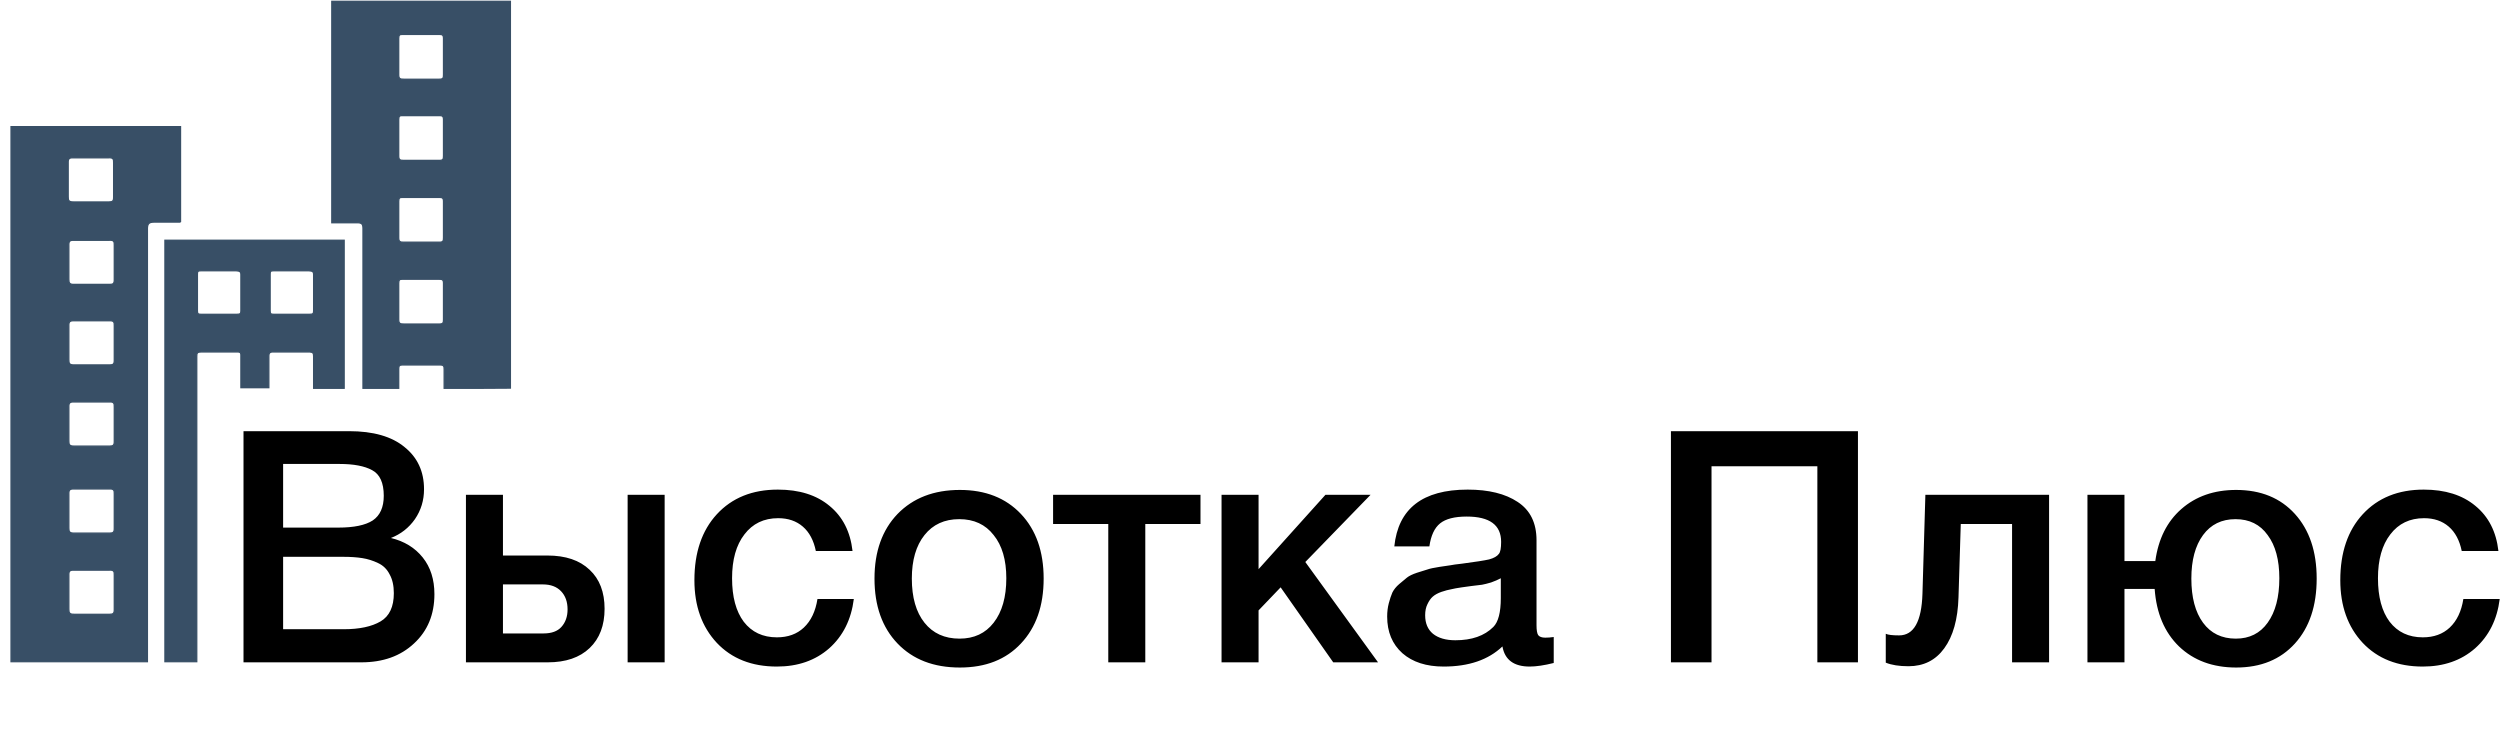
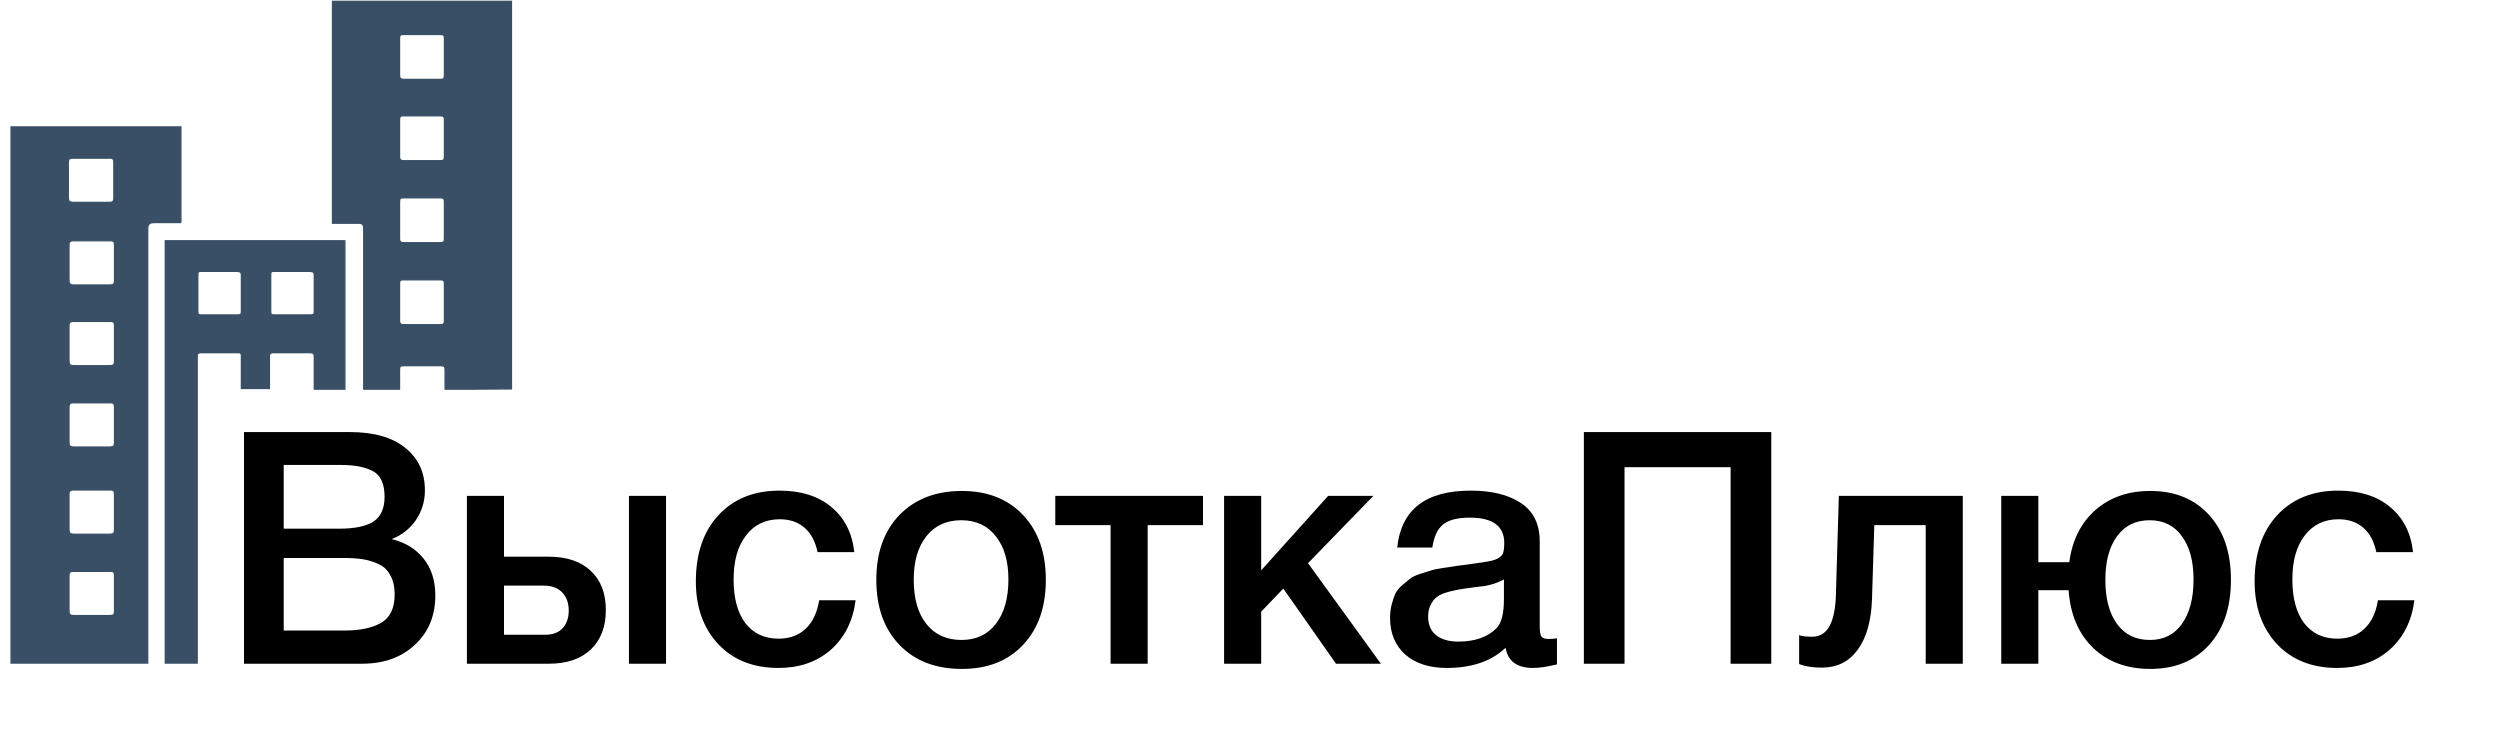
- <svg xmlns="http://www.w3.org/2000/svg" width="1925" height="568" viewBox="0 0 1925 568" fill="none">
-   <path d="M187.5 332H268.75C287.417 332 301.667 336.083 311.5 344.25C321.5 352.25 326.5 363.083 326.5 376.75C326.5 385.25 324.167 392.917 319.5 399.75C314.833 406.417 308.667 411.25 301 414.25C311.333 416.75 319.5 421.75 325.5 429.25C331.5 436.75 334.5 446.167 334.5 457.5C334.5 473.167 329.25 485.833 318.75 495.5C308.417 505.167 294.917 510 278.25 510H187.5V332ZM218 357.25V406.25H260.5C272.5 406.25 281.333 404.417 287 400.75C292.667 396.917 295.5 390.583 295.5 381.75C295.5 371.75 292.5 365.167 286.5 362C280.667 358.833 272.333 357.25 261.5 357.25H218ZM218 428.75V484.5H264.75C276.75 484.5 286.167 482.5 293 478.5C299.833 474.5 303.25 467.25 303.25 456.75C303.25 450.917 302.167 446.083 300 442.25C298 438.25 295 435.333 291 433.5C287.167 431.667 283.167 430.417 279 429.75C274.833 429.083 269.917 428.75 264.25 428.75H218ZM483.275 381H511.775V510H483.275V381ZM454.025 438.75C461.692 445.917 465.525 455.917 465.525 468.75C465.525 481.583 461.692 491.667 454.025 499C446.359 506.333 435.609 510 421.775 510H358.775V381H387.275V427.75H421.525C435.525 427.75 446.359 431.417 454.025 438.75ZM437.025 469.25C437.025 463.417 435.359 458.75 432.025 455.25C428.692 451.75 424.025 450 418.025 450H387.275V487.75H418.525C424.692 487.75 429.275 486.083 432.275 482.75C435.442 479.25 437.025 474.75 437.025 469.25ZM657.445 461.25C655.445 477.083 649.112 489.75 638.445 499.25C627.779 508.583 614.362 513.25 598.195 513.25C578.862 513.25 563.445 507.167 551.945 495C540.445 482.667 534.695 466.583 534.695 446.75C534.695 425.417 540.445 408.5 551.945 396C563.612 383.333 579.279 377 598.945 377C615.445 377 628.695 381.167 638.695 389.5C648.862 397.833 654.779 409.417 656.445 424.25H628.195C626.529 416.083 623.195 409.833 618.195 405.5C613.195 401.167 606.862 399 599.195 399C588.195 399 579.529 403.167 573.195 411.5C566.862 419.667 563.695 430.917 563.695 445.25C563.695 459.583 566.695 470.75 572.695 478.75C578.862 486.75 587.362 490.75 598.195 490.75C606.695 490.75 613.612 488.25 618.945 483.25C624.445 478.083 627.945 470.75 629.445 461.25H657.445ZM739.111 377.25C758.778 377.25 774.445 383.417 786.111 395.75C797.778 408.083 803.611 424.667 803.611 445.5C803.611 466.5 797.778 483.167 786.111 495.5C774.611 507.833 758.945 514 739.111 514C718.945 514 702.945 507.833 691.111 495.5C679.278 483.167 673.361 466.5 673.361 445.5C673.361 424.667 679.278 408.083 691.111 395.75C703.111 383.417 719.111 377.25 739.111 377.25ZM765.111 412C758.778 403.833 749.945 399.75 738.611 399.75C727.278 399.75 718.361 403.833 711.861 412C705.361 420.167 702.111 431.333 702.111 445.5C702.111 460 705.361 471.333 711.861 479.5C718.361 487.667 727.361 491.75 738.861 491.75C750.028 491.75 758.778 487.667 765.111 479.5C771.611 471.167 774.861 459.75 774.861 445.25C774.861 431.083 771.611 420 765.111 412ZM924.375 403.5H881.875V510H853.375V403.5H810.875V381H924.375V403.5ZM1061.09 510H1026.59L986.092 452.25L969.092 470V510H940.592V381H969.092V438.25L1020.59 381H1055.34L1005.09 432.75L1061.09 510ZM1073.62 420.75C1076.62 391.583 1095.45 377 1130.12 377C1146.29 377 1159.12 380.167 1168.62 386.5C1178.29 392.833 1183.12 402.667 1183.12 416V481.5C1183.12 485.167 1183.54 487.667 1184.37 489C1185.37 490.333 1187.2 491 1189.87 491C1191.87 491 1194.04 490.833 1196.37 490.5V510.5C1189.04 512.333 1182.87 513.25 1177.87 513.25C1165.7 513.25 1158.7 508.083 1156.87 497.75C1146.04 508.083 1130.95 513.25 1111.62 513.25C1098.29 513.25 1087.7 509.833 1079.87 503C1072.04 496 1068.12 486.583 1068.12 474.75C1068.12 471.083 1068.54 467.667 1069.37 464.5C1070.2 461.333 1071.12 458.583 1072.12 456.25C1073.29 453.917 1075.04 451.75 1077.37 449.75C1079.87 447.75 1081.87 446.083 1083.37 444.75C1085.04 443.417 1087.62 442.167 1091.12 441C1094.79 439.833 1097.45 439 1099.12 438.5C1100.95 437.833 1104.04 437.167 1108.37 436.5C1112.7 435.833 1115.54 435.417 1116.87 435.25C1118.37 434.917 1121.37 434.5 1125.87 434C1136.04 432.667 1142.95 431.583 1146.62 430.75C1150.29 429.75 1152.79 428.333 1154.12 426.5C1155.29 425.167 1155.87 422.083 1155.87 417.25C1155.87 404.25 1147.04 397.75 1129.37 397.75C1120.04 397.75 1113.2 399.5 1108.87 403C1104.54 406.5 1101.79 412.417 1100.62 420.75H1073.62ZM1155.62 445.25C1153.45 446.417 1150.95 447.5 1148.12 448.5C1145.29 449.333 1142.95 449.917 1141.12 450.25C1139.45 450.417 1136.7 450.75 1132.87 451.25C1129.2 451.75 1126.79 452.083 1125.62 452.25C1122.12 452.75 1119.37 453.25 1117.37 453.75C1115.37 454.083 1112.87 454.75 1109.87 455.75C1107.04 456.75 1104.79 458 1103.12 459.5C1101.62 460.833 1100.29 462.75 1099.12 465.25C1097.95 467.583 1097.37 470.417 1097.37 473.75C1097.37 479.917 1099.37 484.667 1103.37 488C1107.54 491.333 1113.29 493 1120.62 493C1133.29 493 1143.04 489.583 1149.87 482.75C1153.7 478.917 1155.62 471.5 1155.62 460.5V445.25ZM1430.62 332V510H1399.37V359H1317.87V510H1286.62V332H1430.62ZM1577.79 510H1549.29V403.5H1509.79L1508.04 460C1507.54 476.833 1503.87 489.917 1497.04 499.25C1490.37 508.417 1481.2 513 1469.54 513C1462.37 513 1456.54 512.083 1452.04 510.25V488C1453.7 488.833 1457.12 489.25 1462.29 489.25C1473.62 489.25 1479.62 478.583 1480.29 457.25L1482.54 381H1577.79V510ZM1721.84 377.25C1740.84 377.25 1755.92 383.417 1767.09 395.75C1778.26 408.083 1783.84 424.667 1783.84 445.5C1783.84 466.5 1778.26 483.167 1767.09 495.5C1755.92 507.833 1740.84 514 1721.84 514C1703.84 514 1689.17 508.583 1677.84 497.75C1666.67 486.917 1660.42 472.167 1659.09 453.5H1635.84V510H1607.34V381H1635.84V432H1659.59C1661.92 415 1668.59 401.667 1679.59 392C1690.76 382.167 1704.84 377.25 1721.84 377.25ZM1746.09 412C1740.26 403.833 1732.01 399.75 1721.34 399.75C1710.67 399.75 1702.34 403.833 1696.34 412C1690.34 420.167 1687.34 431.333 1687.34 445.5C1687.34 460 1690.34 471.333 1696.34 479.5C1702.34 487.667 1710.76 491.75 1721.59 491.75C1732.09 491.75 1740.26 487.667 1746.09 479.5C1752.09 471.167 1755.09 459.75 1755.09 445.25C1755.09 431.083 1752.09 420 1746.09 412ZM1924.78 461.25C1922.78 477.083 1916.45 489.75 1905.78 499.25C1895.11 508.583 1881.7 513.25 1865.53 513.25C1846.2 513.25 1830.78 507.167 1819.28 495C1807.78 482.667 1802.03 466.583 1802.03 446.75C1802.03 425.417 1807.78 408.5 1819.28 396C1830.95 383.333 1846.61 377 1866.28 377C1882.78 377 1896.03 381.167 1906.03 389.5C1916.2 397.833 1922.11 409.417 1923.78 424.25H1895.53C1893.86 416.083 1890.53 409.833 1885.53 405.5C1880.53 401.167 1874.2 399 1866.53 399C1855.53 399 1846.86 403.167 1840.53 411.5C1834.2 419.667 1831.03 430.917 1831.03 445.25C1831.03 459.583 1834.03 470.75 1840.03 478.75C1846.2 486.75 1854.7 490.75 1865.53 490.75C1874.03 490.75 1880.95 488.25 1886.28 483.25C1891.78 478.083 1895.28 470.75 1896.78 461.25H1924.78Z" fill="black" />
+ <svg xmlns="http://www.w3.org/2000/svg" width="1921" height="568" viewBox="0 0 1921 568" fill="none">
+   <path d="M187.5 332H268.75C287.417 332 301.667 336.083 311.5 344.25C321.5 352.25 326.5 363.083 326.5 376.75C326.5 385.25 324.167 392.917 319.5 399.75C314.833 406.417 308.667 411.25 301 414.25C311.333 416.75 319.5 421.75 325.5 429.25C331.5 436.75 334.5 446.167 334.5 457.5C334.5 473.167 329.25 485.833 318.75 495.5C308.417 505.167 294.917 510 278.25 510H187.5V332ZM218 357.25V406.25H260.5C272.5 406.25 281.333 404.417 287 400.75C292.667 396.917 295.5 390.583 295.5 381.75C295.5 371.75 292.5 365.167 286.5 362C280.667 358.833 272.333 357.25 261.5 357.25H218ZM218 428.75V484.5H264.75C276.75 484.5 286.167 482.5 293 478.5C299.833 474.5 303.25 467.25 303.25 456.75C303.25 450.917 302.167 446.083 300 442.25C298 438.25 295 435.333 291 433.5C287.167 431.667 283.167 430.417 279 429.75C274.833 429.083 269.917 428.75 264.25 428.75H218ZM483.275 381H511.775V510H483.275V381ZM454.025 438.75C461.692 445.917 465.525 455.917 465.525 468.75C465.525 481.583 461.692 491.667 454.025 499C446.359 506.333 435.609 510 421.775 510H358.775V381H387.275V427.75H421.525C435.525 427.75 446.359 431.417 454.025 438.75ZM437.025 469.25C437.025 463.417 435.359 458.75 432.025 455.25C428.692 451.75 424.025 450 418.025 450H387.275V487.75H418.525C424.692 487.75 429.275 486.083 432.275 482.75C435.442 479.25 437.025 474.75 437.025 469.25ZM657.445 461.25C655.445 477.083 649.112 489.75 638.445 499.25C627.779 508.583 614.362 513.25 598.195 513.25C578.862 513.25 563.445 507.167 551.945 495C540.445 482.667 534.695 466.583 534.695 446.75C534.695 425.417 540.445 408.5 551.945 396C563.612 383.333 579.279 377 598.945 377C615.445 377 628.695 381.167 638.695 389.5C648.862 397.833 654.779 409.417 656.445 424.25H628.195C626.529 416.083 623.195 409.833 618.195 405.5C613.195 401.167 606.862 399 599.195 399C588.195 399 579.529 403.167 573.195 411.5C566.862 419.667 563.695 430.917 563.695 445.25C563.695 459.583 566.695 470.75 572.695 478.75C578.862 486.75 587.362 490.75 598.195 490.75C606.695 490.75 613.612 488.25 618.945 483.25C624.445 478.083 627.945 470.75 629.445 461.25H657.445ZM739.111 377.25C758.778 377.25 774.445 383.417 786.111 395.75C797.778 408.083 803.611 424.667 803.611 445.5C803.611 466.5 797.778 483.167 786.111 495.5C774.611 507.833 758.945 514 739.111 514C718.945 514 702.945 507.833 691.111 495.5C679.278 483.167 673.361 466.5 673.361 445.5C673.361 424.667 679.278 408.083 691.111 395.75C703.111 383.417 719.111 377.25 739.111 377.25ZM765.111 412C758.778 403.833 749.945 399.75 738.611 399.75C727.278 399.75 718.361 403.833 711.861 412C705.361 420.167 702.111 431.333 702.111 445.5C702.111 460 705.361 471.333 711.861 479.5C718.361 487.667 727.361 491.75 738.861 491.75C750.028 491.75 758.778 487.667 765.111 479.5C771.611 471.167 774.861 459.75 774.861 445.25C774.861 431.083 771.611 420 765.111 412ZM924.375 403.5H881.875V510H853.375V403.5H810.875V381H924.375V403.5ZM1061.09 510H1026.59L986.092 452.25L969.092 470V510H940.592V381H969.092V438.25L1020.59 381H1055.34L1005.09 432.75L1061.09 510ZM1073.62 420.75C1076.62 391.583 1095.45 377 1130.12 377C1146.29 377 1159.12 380.167 1168.62 386.5C1178.29 392.833 1183.12 402.667 1183.12 416V481.5C1183.12 485.167 1183.54 487.667 1184.37 489C1185.37 490.333 1187.2 491 1189.87 491C1191.87 491 1194.04 490.833 1196.37 490.5V510.5C1189.04 512.333 1182.87 513.25 1177.87 513.25C1165.7 513.25 1158.7 508.083 1156.87 497.75C1146.04 508.083 1130.95 513.25 1111.62 513.25C1098.29 513.25 1087.7 509.833 1079.87 503C1072.04 496 1068.12 486.583 1068.12 474.75C1068.12 471.083 1068.54 467.667 1069.37 464.5C1070.2 461.333 1071.12 458.583 1072.12 456.25C1073.29 453.917 1075.04 451.75 1077.37 449.75C1079.87 447.75 1081.87 446.083 1083.37 444.75C1085.04 443.417 1087.62 442.167 1091.12 441C1094.79 439.833 1097.45 439 1099.12 438.5C1100.95 437.833 1104.04 437.167 1108.37 436.5C1112.7 435.833 1115.54 435.417 1116.87 435.25C1118.37 434.917 1121.37 434.5 1125.87 434C1136.04 432.667 1142.95 431.583 1146.62 430.75C1150.29 429.75 1152.79 428.333 1154.12 426.5C1155.29 425.167 1155.87 422.083 1155.87 417.25C1155.87 404.25 1147.04 397.75 1129.37 397.75C1120.04 397.75 1113.2 399.5 1108.87 403C1104.54 406.5 1101.79 412.417 1100.62 420.75H1073.62ZM1155.62 445.25C1153.45 446.417 1150.95 447.5 1148.12 448.5C1145.29 449.333 1142.95 449.917 1141.12 450.25C1139.45 450.417 1136.7 450.75 1132.87 451.25C1129.2 451.75 1126.79 452.083 1125.62 452.25C1122.12 452.75 1119.37 453.25 1117.37 453.75C1115.37 454.083 1112.87 454.75 1109.87 455.75C1107.04 456.75 1104.79 458 1103.12 459.5C1101.62 460.833 1100.29 462.75 1099.12 465.25C1097.95 467.583 1097.37 470.417 1097.37 473.75C1097.37 479.917 1099.37 484.667 1103.37 488C1107.54 491.333 1113.29 493 1120.62 493C1133.29 493 1143.04 489.583 1149.87 482.75C1153.7 478.917 1155.62 471.5 1155.62 460.5V445.25ZM1361.04 332V510H1329.79V359H1248.29V510H1217.04V332H1361.04ZM1508.21 510H1479.71V403.5H1440.21L1438.46 460C1437.96 476.833 1434.29 489.917 1427.46 499.25C1420.79 508.417 1411.62 513 1399.96 513C1392.79 513 1386.96 512.083 1382.46 510.25V488C1384.12 488.833 1387.54 489.25 1392.71 489.25C1404.04 489.25 1410.04 478.583 1410.71 457.25L1412.96 381H1508.21V510ZM1652.26 377.25C1671.26 377.25 1686.34 383.417 1697.51 395.75C1708.68 408.083 1714.26 424.667 1714.26 445.5C1714.26 466.5 1708.68 483.167 1697.51 495.5C1686.34 507.833 1671.26 514 1652.26 514C1634.26 514 1619.59 508.583 1608.26 497.75C1597.09 486.917 1590.84 472.167 1589.51 453.5H1566.26V510H1537.76V381H1566.26V432H1590.01C1592.34 415 1599.01 401.667 1610.01 392C1621.18 382.167 1635.26 377.25 1652.26 377.25ZM1676.51 412C1670.68 403.833 1662.43 399.75 1651.76 399.75C1641.09 399.75 1632.76 403.833 1626.76 412C1620.76 420.167 1617.76 431.333 1617.76 445.5C1617.76 460 1620.76 471.333 1626.76 479.5C1632.76 487.667 1641.18 491.75 1652.01 491.75C1662.51 491.75 1670.68 487.667 1676.51 479.5C1682.51 471.167 1685.51 459.75 1685.51 445.25C1685.51 431.083 1682.51 420 1676.51 412ZM1855.2 461.25C1853.2 477.083 1846.87 489.75 1836.2 499.25C1825.53 508.583 1812.12 513.25 1795.95 513.25C1776.62 513.25 1761.2 507.167 1749.7 495C1738.2 482.667 1732.45 466.583 1732.45 446.75C1732.45 425.417 1738.2 408.5 1749.7 396C1761.37 383.333 1777.03 377 1796.7 377C1813.2 377 1826.45 381.167 1836.45 389.5C1846.62 397.833 1852.53 409.417 1854.2 424.25H1825.95C1824.28 416.083 1820.95 409.833 1815.95 405.5C1810.95 401.167 1804.62 399 1796.95 399C1785.95 399 1777.28 403.167 1770.95 411.5C1764.62 419.667 1761.45 430.917 1761.45 445.25C1761.45 459.583 1764.45 470.75 1770.45 478.75C1776.62 486.75 1785.12 490.75 1795.95 490.75C1804.45 490.75 1811.37 488.25 1816.7 483.25C1822.2 478.083 1825.7 470.75 1827.2 461.25H1855.2Z" fill="black" />
  <path fill-rule="evenodd" clip-rule="evenodd" d="M113.5 509.5H8.5V97.5H139V171H119C114.803 170.999 113.717 172.083 113.5 175.5V509.5ZM83.5 121.5H56.5C53.16 121.365 52.378 122.331 52.5 125.5V151.5C52.485 154.352 52.97 155.548 56.5 155.5H84C86.598 155.487 87.614 154.925 87.5 151.5V125.5C87.613 122.455 87.156 121.256 83.5 121.5ZM84 185H57C53.66 184.865 52.878 185.831 53 189V215C52.985 217.852 53.47 219.048 57 219H84.5C87.098 218.987 88.114 218.425 88 215V189C88.113 185.955 87.656 184.756 84 185ZM84 247H57C53.66 246.865 52.878 247.831 53 251V277C52.985 279.852 53.47 281.048 57 281H84.5C87.098 280.987 88.114 280.425 88 277V251C88.113 247.955 87.656 246.756 84 247ZM84 309.5H57C53.66 309.365 52.878 310.331 53 313.5V339.5C52.985 342.352 53.47 343.548 57 343.5H84.5C87.098 343.487 88.114 342.925 88 339.5V313.5C88.113 310.455 87.656 309.256 84 309.5ZM84 376.5H57C53.66 376.365 52.878 377.331 53 380.5V406.5C52.985 409.352 53.47 410.548 57 410.5H84.5C87.098 410.487 88.114 409.925 88 406.5V380.5C88.113 377.455 87.656 376.256 84 376.5ZM84 439H57C53.66 438.865 52.878 439.831 53 443V469C52.985 471.852 53.47 473.048 57 473H84.5C87.098 472.987 88.114 472.425 88 469V443C88.113 439.955 87.656 438.756 84 439Z" fill="#384F66" />
  <path d="M139 171V97.5H8.5V509.5H113.5V175.5C113.717 172.083 114.803 170.999 119 171M139 171C139 171 126.81 171 119 171M139 171H119M56.5 121.5H83.5C87.156 121.256 87.613 122.455 87.5 125.5V151.5C87.614 154.925 86.598 155.487 84 155.5H56.5C52.97 155.548 52.485 154.352 52.5 151.5V125.5C52.378 122.331 53.16 121.365 56.5 121.5ZM57 185H84C87.656 184.756 88.113 185.955 88 189V215C88.114 218.425 87.098 218.987 84.5 219H57C53.47 219.048 52.985 217.852 53 215V189C52.878 185.831 53.66 184.865 57 185ZM57 247H84C87.656 246.756 88.113 247.955 88 251V277C88.114 280.425 87.098 280.987 84.5 281H57C53.47 281.048 52.985 279.852 53 277V251C52.878 247.831 53.66 246.865 57 247ZM57 309.5H84C87.656 309.256 88.113 310.455 88 313.5V339.5C88.114 342.925 87.098 343.487 84.5 343.5H57C53.47 343.548 52.985 342.352 53 339.5V313.5C52.878 310.331 53.66 309.365 57 309.5ZM57 376.5H84C87.656 376.256 88.113 377.455 88 380.5V406.5C88.114 409.925 87.098 410.487 84.5 410.5H57C53.47 410.548 52.985 409.352 53 406.5V380.5C52.878 377.331 53.66 376.365 57 376.5ZM57 439H84C87.656 438.756 88.113 439.955 88 443V469C88.114 472.425 87.098 472.987 84.5 473H57C53.47 473.048 52.985 471.852 53 469V443C52.878 439.831 53.66 438.865 57 439Z" stroke="#384F66" />
  <path fill-rule="evenodd" clip-rule="evenodd" d="M127 509.5V185H265V299H241.5V274.5C241.538 271.993 241 271.115 238.5 271H211C207.742 270.842 206.953 271.686 207 274.5V298.5H185.5V274.5C185.633 272.035 185.306 271.135 183.5 271H155C152.171 270.966 151.372 271.701 151.5 274.5V509.5H127ZM182 208.5H154.5C152.295 208.405 151.927 209.246 152 211.5V239.5C152.036 241.45 152.557 242.025 154.5 242H182.5C184.95 242.058 185.486 241.413 185.5 239.5V211.5C185.511 209.158 184.585 208.655 182 208.5ZM238 208.5H210.5C208.295 208.405 207.927 209.246 208 211.5V239.5C208.036 241.45 208.557 242.025 210.5 242H238.5C240.95 242.058 241.486 241.413 241.5 239.5V211.5C241.511 209.158 240.585 208.655 238 208.5Z" fill="#384F66" stroke="#384F66" />
  <path fill-rule="evenodd" clip-rule="evenodd" d="M255.5 171.5V1H393V268V298.832C389.5 298.832 368.5 299 364.5 299H342V284.5C342.089 281.72 341.39 281.012 339 281H310C307.706 280.999 306.98 281.583 307 284V299H279.5V175.76C279.475 172.307 278.364 171.504 275 171.5H255.5ZM338 26.5H310C307.675 26.384 307.027 27.054 307 29.5V57.5C306.982 60.318 307.811 61.127 311 61H338C340.899 61.084 341.603 60.259 341.5 57.5V29.5C341.476 26.896 340.529 26.431 338 26.5ZM338 89H310C307.675 88.883 307.027 89.554 307 92V120C306.982 122.818 307.811 123.627 311 123.5H338C340.899 123.584 341.603 122.759 341.5 120V92C341.476 89.396 340.529 88.931 338 89ZM338 152H310C307.675 151.884 307.027 152.554 307 155V183C306.982 185.818 307.811 186.627 311 186.5H338C340.899 186.584 341.603 185.759 341.5 183V155C341.476 152.396 340.529 151.932 338 152ZM338 215H310C307.675 214.884 307.027 215.554 307 218V246C306.982 248.818 307.811 249.627 311 249.5H338C340.899 249.584 341.603 248.759 341.5 246V218C341.476 215.396 340.529 214.932 338 215Z" fill="#384F66" stroke="#384F66" />
</svg>
